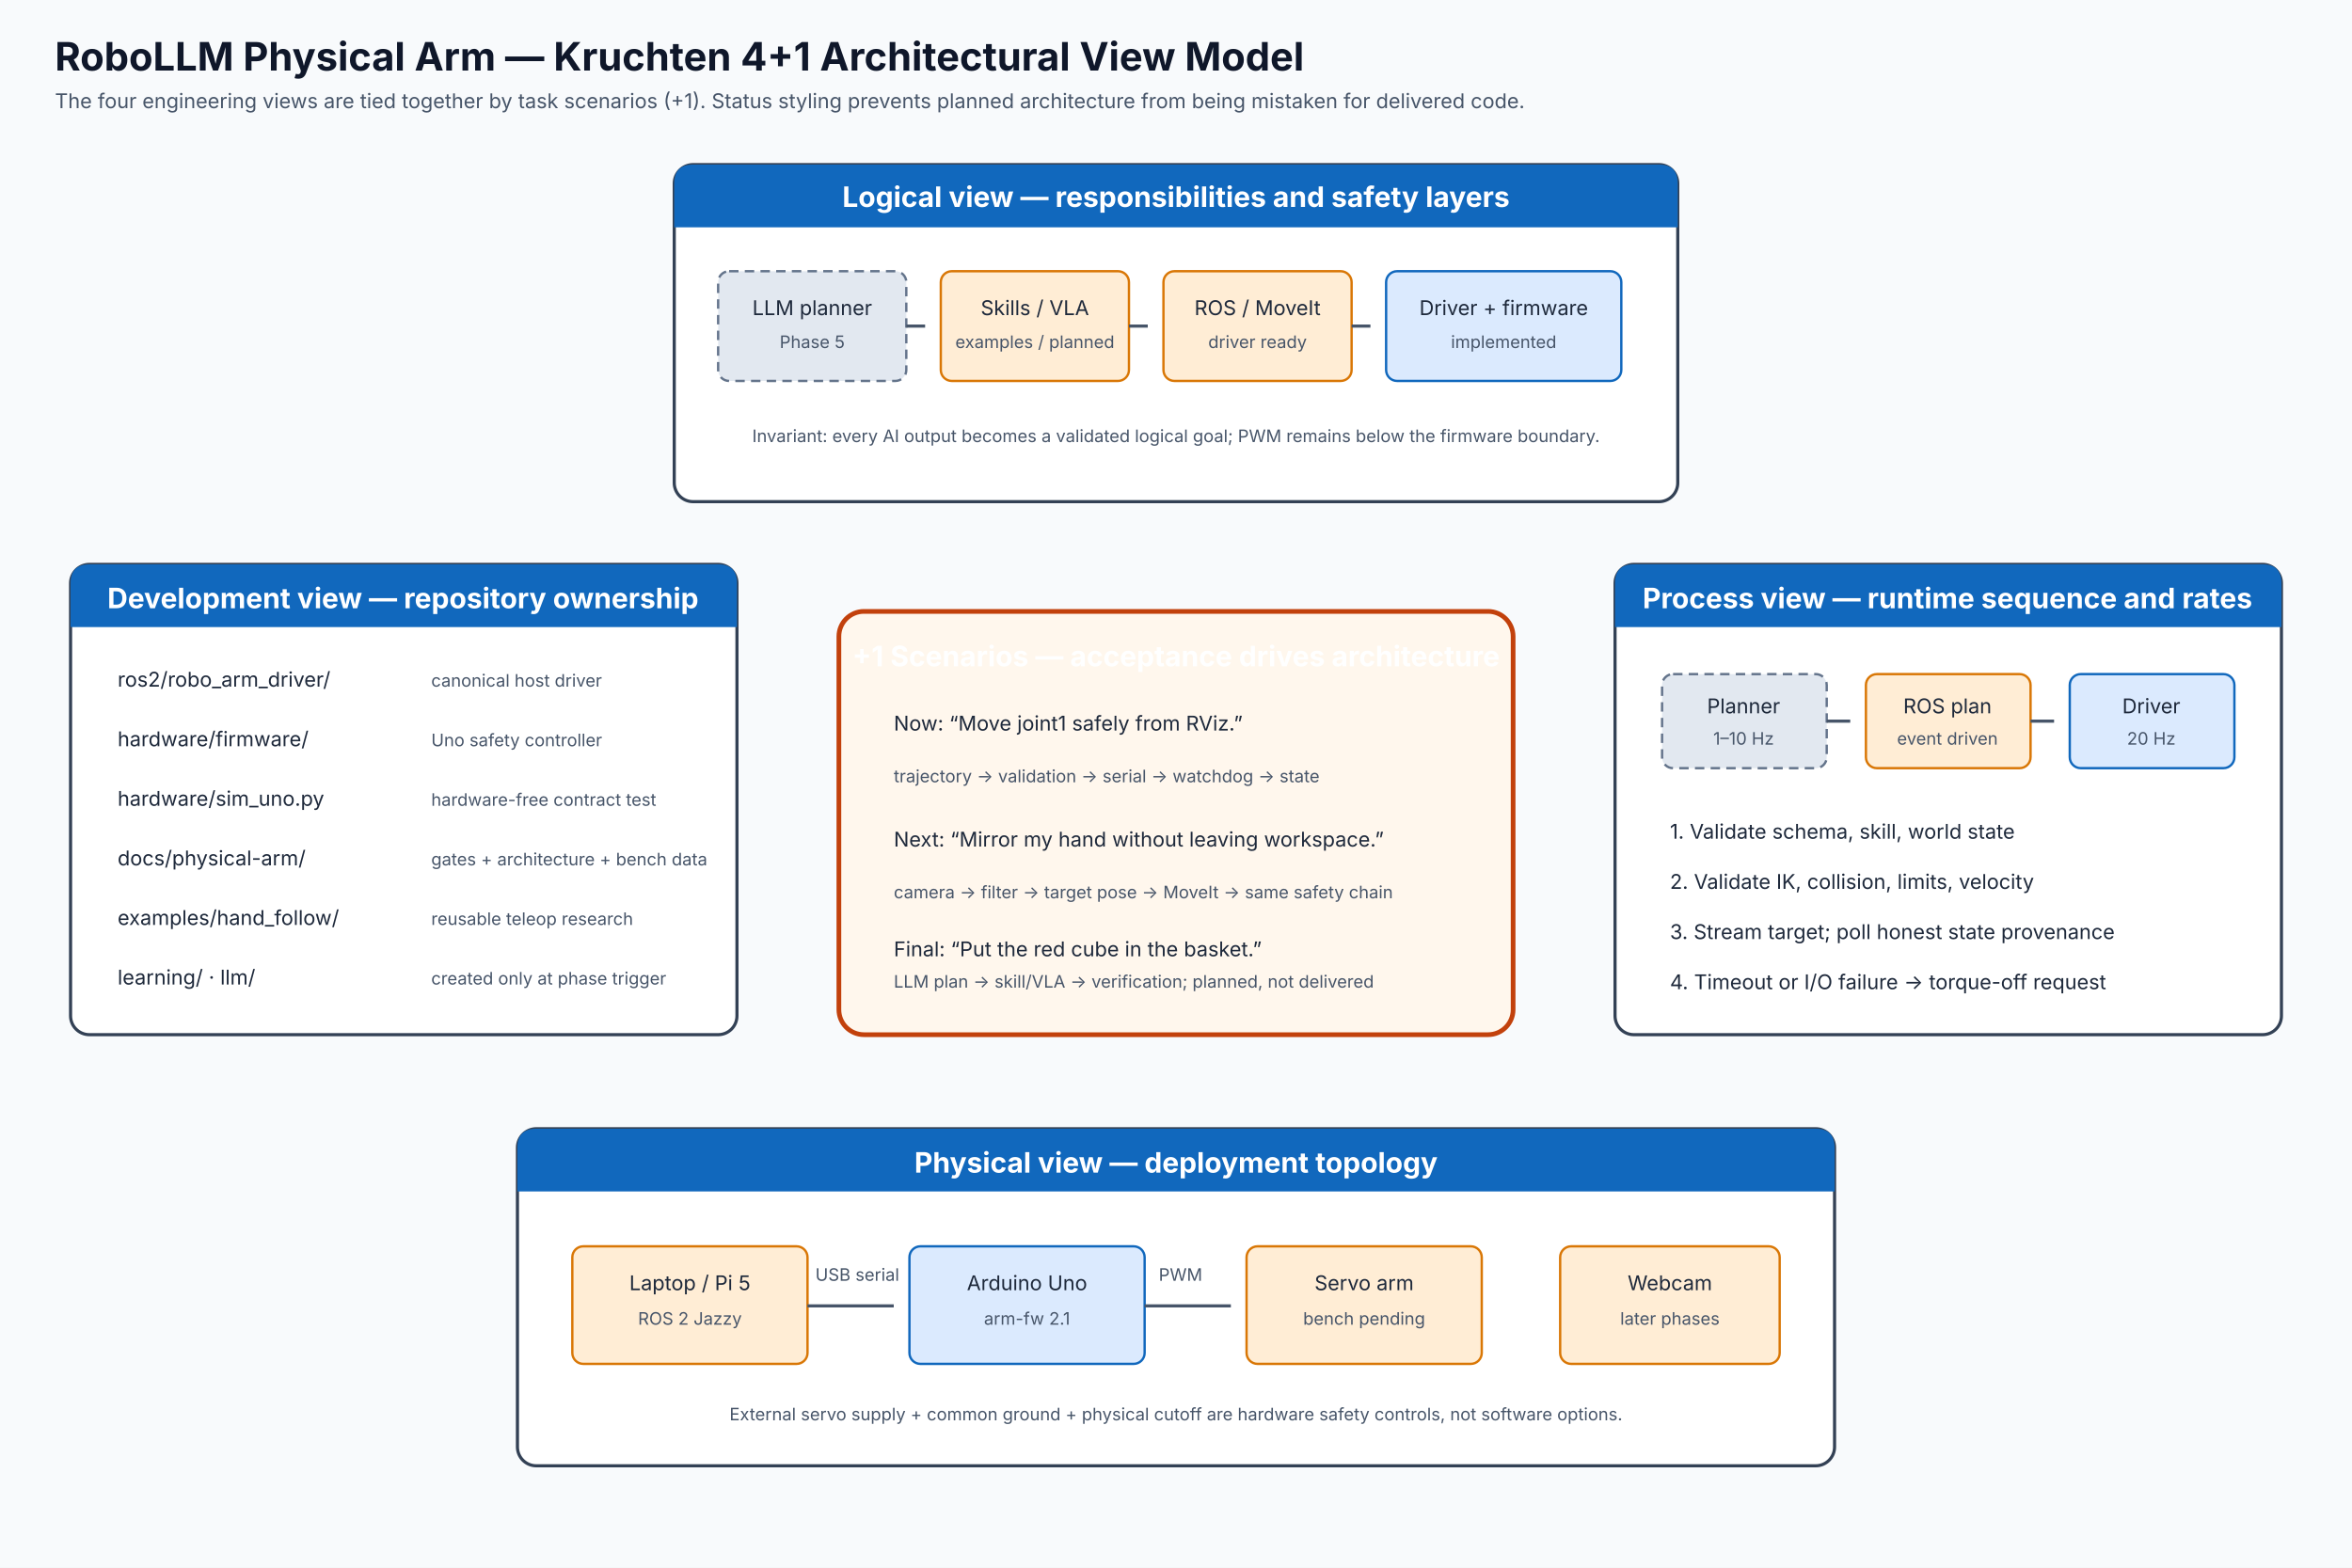
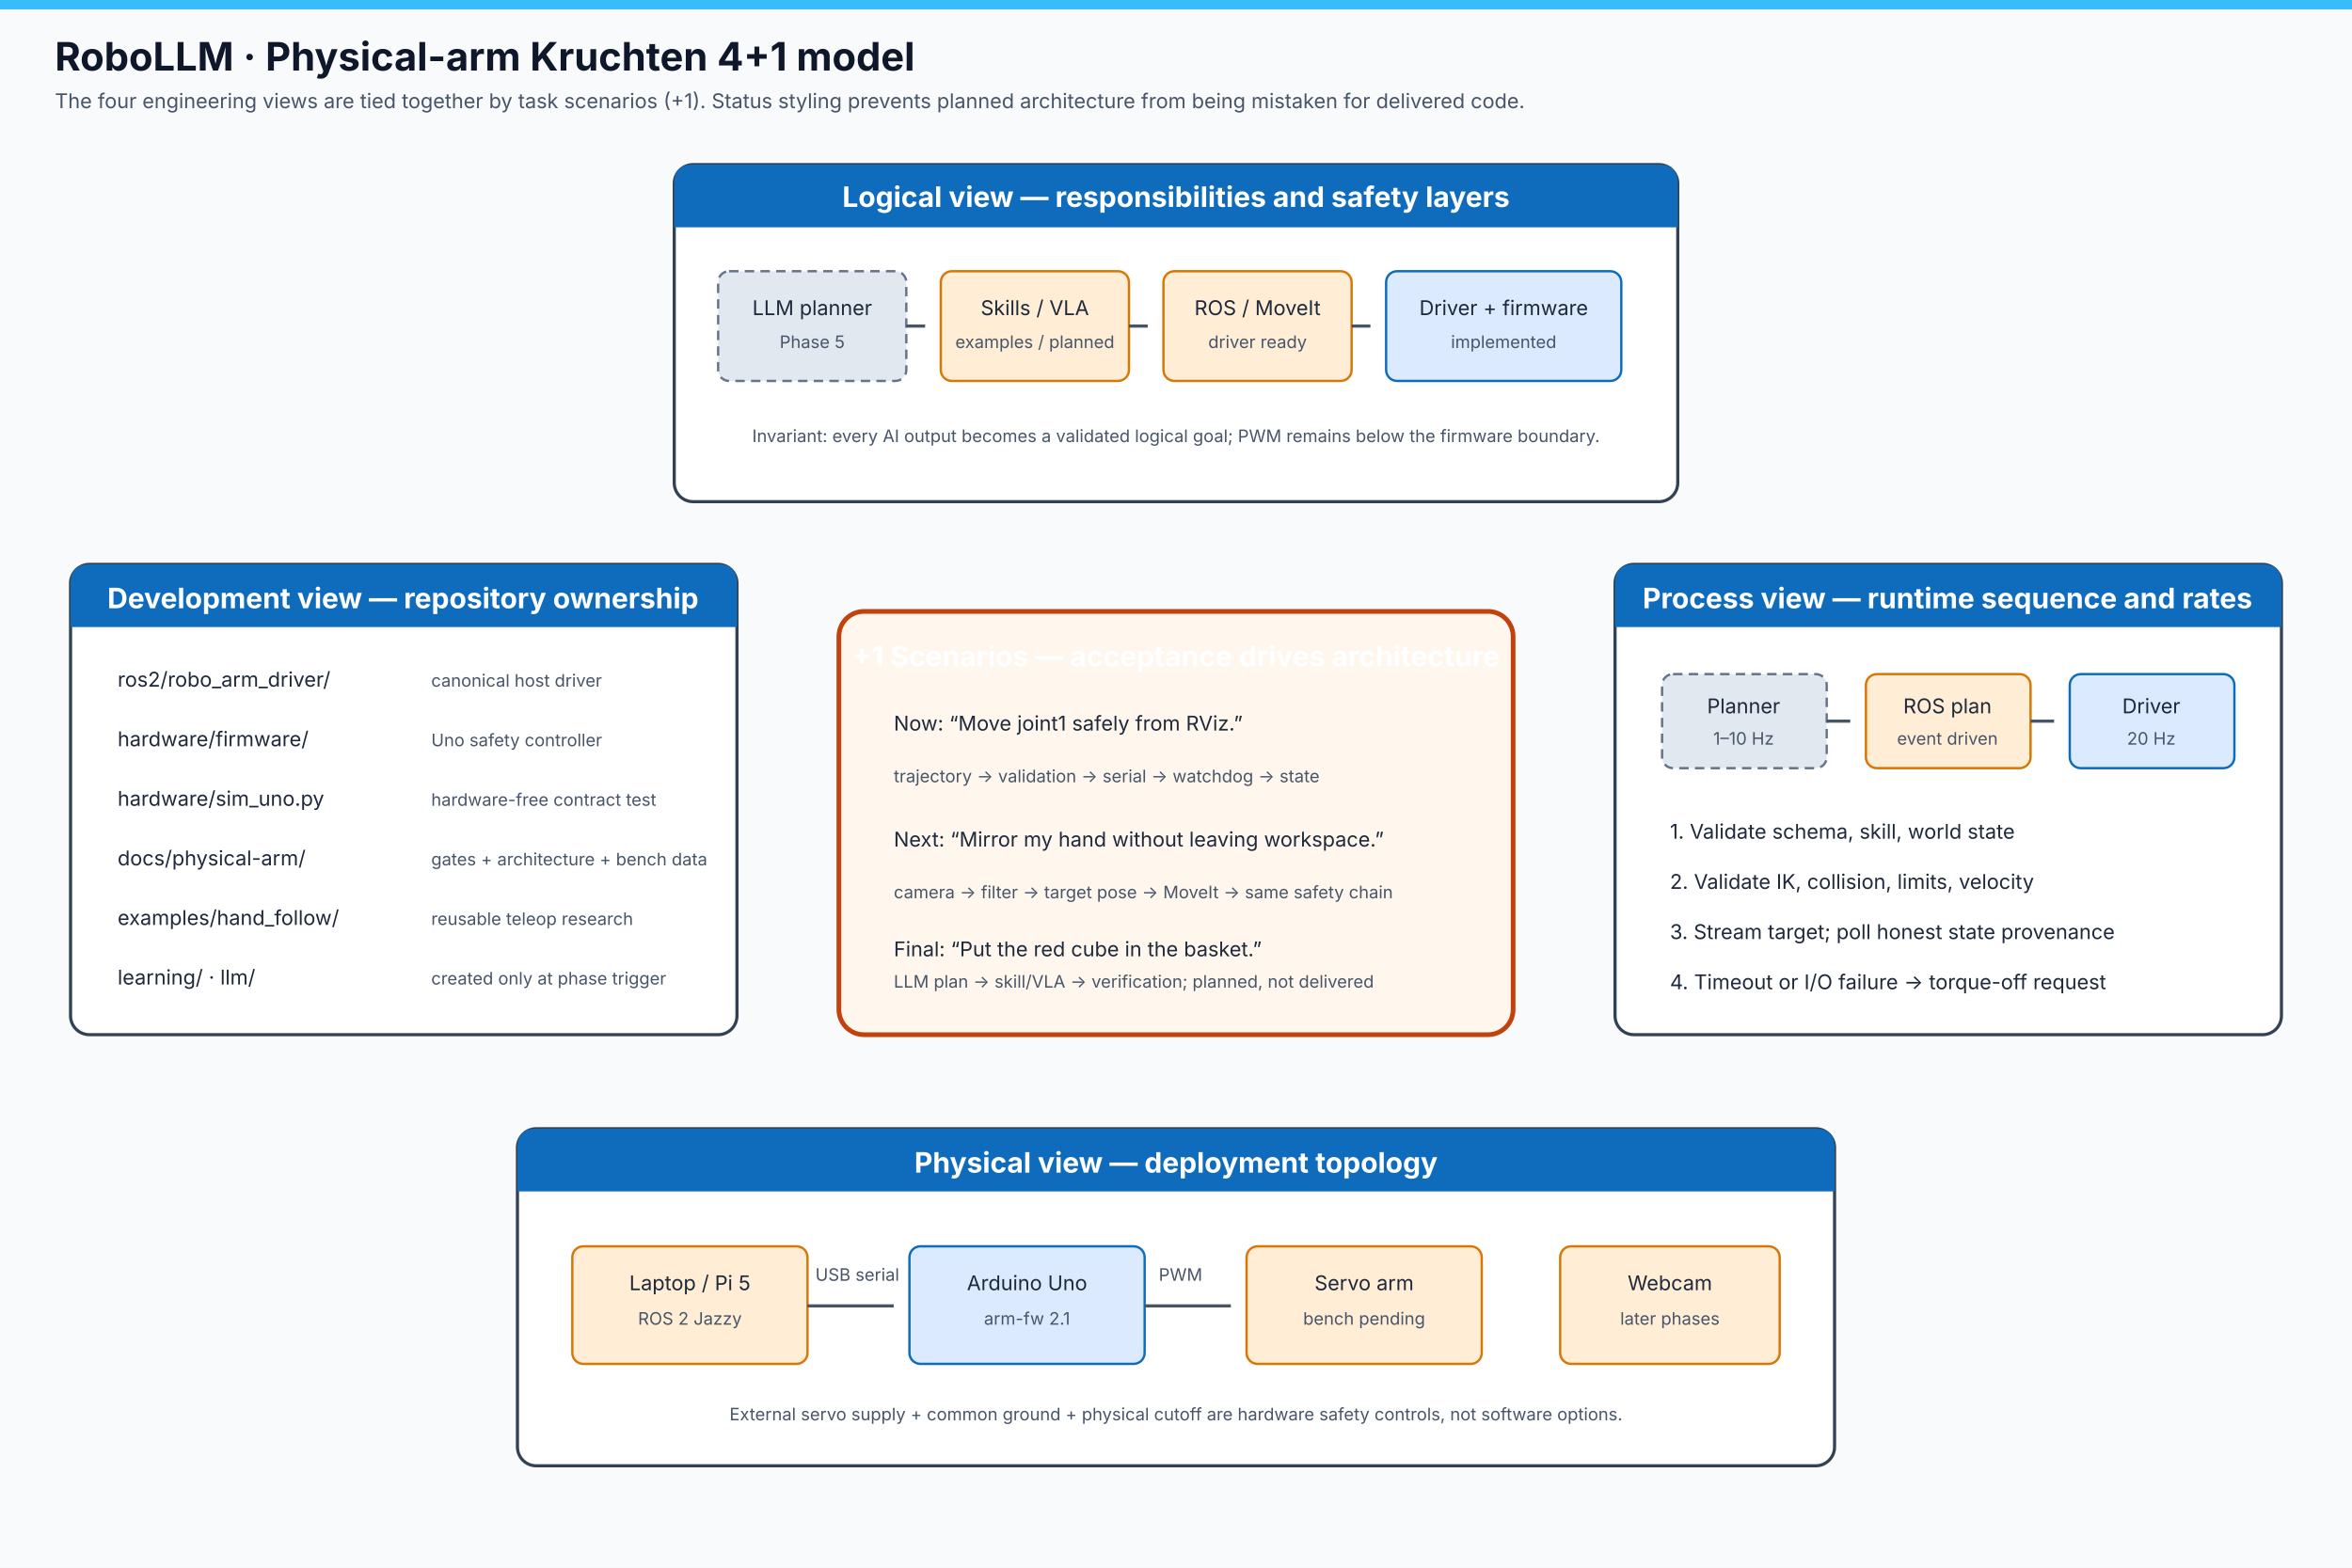
- <svg xmlns="http://www.w3.org/2000/svg" viewBox="0 0 1500 1000" font-family="Inter,Arial,sans-serif" role="img" aria-labelledby="title desc">
+ <svg xmlns="http://www.w3.org/2000/svg" viewBox="0 0 1500 1000" font-family="Inter, Segoe UI, Arial, sans-serif" role="img" aria-labelledby="title desc">
  <defs>
    <marker id="arrow" markerWidth="10" markerHeight="10" refX="9" refY="3" orient="auto">
      <path d="M0,0 L10,3 L0,6 Z" fill="#475569" />
    </marker>
-     <style>.title{font-size:25px;font-weight:700;fill:#0f172a}.sub{font-size:13px;fill:#475569}.panel{fill:white;stroke:#334155;stroke-width:2}.head{fill:#1168bd}.headText{font-size:18px;font-weight:700;fill:white}.text{font-size:13px;fill:#1e293b}.small{font-size:11px;fill:#475569}.impl{fill:#dbeafe;stroke:#1168bd;stroke-width:1.5}.partial{fill:#ffedd5;stroke:#d97706;stroke-width:1.5}.planned{fill:#e2e8f0;stroke:#64748b;stroke-width:1.5;stroke-dasharray:6 4}.scenario{fill:#fff7ed;stroke:#c2410c;stroke-width:3}.line{stroke:#475569;stroke-width:2;fill:none;marker-end:url(#arrow)}</style>
+     <style>.title{font-size:25px;font-weight:700;fill:#0f172a}.sub{font-size:13px;fill:#475569}.panel{fill:white;stroke:#334155;stroke-width:2}.head{fill:#0F6CBD}.headText{font-size:18px;font-weight:700;fill:white}.text{font-size:13px;fill:#1e293b}.small{font-size:11px;fill:#475569}.impl{fill:#dbeafe;stroke:#0F6CBD;stroke-width:1.5}.partial{fill:#ffedd5;stroke:#d97706;stroke-width:1.5}.planned{fill:#e2e8f0;stroke:#64748b;stroke-width:1.5;stroke-dasharray:6 4}.scenario{fill:#fff7ed;stroke:#c2410c;stroke-width:3}.line{stroke:#475569;stroke-width:2;fill:none;marker-end:url(#arrow)}</style>
  </defs>
  <rect width="1500" height="1000" fill="#f8fafc" />
-   <text x="35" y="45" class="title">RoboLLM Physical Arm — Kruchten 4+1 Architectural View Model</text>
+   <text x="35" y="45" class="title">RoboLLM · Physical-arm Kruchten 4+1 model</text>
  <text x="35" y="69" class="sub">The four engineering views are tied together by task scenarios (+1). Status styling prevents planned architecture from being mistaken for delivered code.</text>
  <rect x="430" y="105" width="640" height="215" rx="12" class="panel" />
  <path d="M442 105 H1058 Q1070 105 1070 117 V145 H430 V117 Q430 105 442 105" class="head" />
  <text x="750" y="132" text-anchor="middle" class="headText">Logical view — responsibilities and safety layers</text>
  <rect x="458" y="173" width="120" height="70" rx="7" class="planned" />
  <text x="518" y="201" text-anchor="middle" class="text">LLM planner</text>
  <text x="518" y="222" text-anchor="middle" class="small">Phase 5</text>
  <rect x="600" y="173" width="120" height="70" rx="7" class="partial" />
  <text x="660" y="201" text-anchor="middle" class="text">Skills / VLA</text>
  <text x="660" y="222" text-anchor="middle" class="small">examples / planned</text>
  <rect x="742" y="173" width="120" height="70" rx="7" class="partial" />
  <text x="802" y="201" text-anchor="middle" class="text">ROS / MoveIt</text>
  <text x="802" y="222" text-anchor="middle" class="small">driver ready</text>
  <rect x="884" y="173" width="150" height="70" rx="7" class="impl" />
  <text x="959" y="201" text-anchor="middle" class="text">Driver + firmware</text>
  <text x="959" y="222" text-anchor="middle" class="small">implemented</text>
  <line x1="578" y1="208" x2="590" y2="208" stroke="#475569" stroke-width="2" />
  <line x1="720" y1="208" x2="732" y2="208" stroke="#475569" stroke-width="2" />
  <line x1="862" y1="208" x2="874" y2="208" stroke="#475569" stroke-width="2" />
  <text x="750" y="282" text-anchor="middle" class="small">Invariant: every AI output becomes a validated logical goal; PWM remains below the firmware boundary.</text>
  <rect x="45" y="360" width="425" height="300" rx="12" class="panel" />
  <path d="M57 360 H458 Q470 360 470 372 V400 H45 V372 Q45 360 57 360" class="head" />
  <text x="257" y="388" text-anchor="middle" class="headText">Development view — repository ownership</text>
  <text x="75" y="438" class="text">ros2/robo_arm_driver/</text>
  <text x="275" y="438" class="small">canonical host driver</text>
  <text x="75" y="476" class="text">hardware/firmware/</text>
  <text x="275" y="476" class="small">Uno safety controller</text>
  <text x="75" y="514" class="text">hardware/sim_uno.py</text>
  <text x="275" y="514" class="small">hardware-free contract test</text>
  <text x="75" y="552" class="text">docs/physical-arm/</text>
  <text x="275" y="552" class="small">gates + architecture + bench data</text>
  <text x="75" y="590" class="text">examples/hand_follow/</text>
  <text x="275" y="590" class="small">reusable teleop research</text>
  <text x="75" y="628" class="text">learning/ · llm/</text>
  <text x="275" y="628" class="small">created only at phase trigger</text>
  <rect x="1030" y="360" width="425" height="300" rx="12" class="panel" />
  <path d="M1042 360 H1443 Q1455 360 1455 372 V400 H1030 V372 Q1030 360 1042 360" class="head" />
  <text x="1242" y="388" text-anchor="middle" class="headText">Process view — runtime sequence and rates</text>
  <rect x="1060" y="430" width="105" height="60" rx="7" class="planned" />
  <text x="1112" y="455" text-anchor="middle" class="text">Planner</text>
  <text x="1112" y="475" text-anchor="middle" class="small">1–10 Hz</text>
  <rect x="1190" y="430" width="105" height="60" rx="7" class="partial" />
  <text x="1242" y="455" text-anchor="middle" class="text">ROS plan</text>
  <text x="1242" y="475" text-anchor="middle" class="small">event driven</text>
  <rect x="1320" y="430" width="105" height="60" rx="7" class="impl" />
  <text x="1372" y="455" text-anchor="middle" class="text">Driver</text>
  <text x="1372" y="475" text-anchor="middle" class="small">20 Hz</text>
  <line x1="1165" y1="460" x2="1180" y2="460" stroke="#475569" stroke-width="2" />
  <line x1="1295" y1="460" x2="1310" y2="460" stroke="#475569" stroke-width="2" />
  <text x="1065" y="535" class="text">1. Validate schema, skill, world state</text>
  <text x="1065" y="567" class="text">2. Validate IK, collision, limits, velocity</text>
  <text x="1065" y="599" class="text">3. Stream target; poll honest state provenance</text>
  <text x="1065" y="631" class="text">4. Timeout or I/O failure → torque-off request</text>
  <rect x="535" y="390" width="430" height="270" rx="16" class="scenario" />
  <text x="750" y="425" text-anchor="middle" class="headText" fill="#9a3412">+1 Scenarios — acceptance drives architecture</text>
  <text x="570" y="466" class="text">Now: “Move joint1 safely from RViz.”</text>
  <text x="570" y="499" class="small">trajectory → validation → serial → watchdog → state</text>
  <text x="570" y="540" class="text">Next: “Mirror my hand without leaving workspace.”</text>
  <text x="570" y="573" class="small">camera → filter → target pose → MoveIt → same safety chain</text>
  <text x="570" y="610" class="text">Final: “Put the red cube in the basket.”</text>
  <text x="570" y="630" class="small">LLM plan → skill/VLA → verification; planned, not delivered</text>
  <rect x="330" y="720" width="840" height="215" rx="12" class="panel" />
  <path d="M342 720 H1158 Q1170 720 1170 732 V760 H330 V732 Q330 720 342 720" class="head" />
  <text x="750" y="748" text-anchor="middle" class="headText">Physical view — deployment topology</text>
  <rect x="365" y="795" width="150" height="75" rx="7" class="partial" />
  <text x="440" y="823" text-anchor="middle" class="text">Laptop / Pi 5</text>
  <text x="440" y="845" text-anchor="middle" class="small">ROS 2 Jazzy</text>
  <rect x="580" y="795" width="150" height="75" rx="7" class="impl" />
  <text x="655" y="823" text-anchor="middle" class="text">Arduino Uno</text>
  <text x="655" y="845" text-anchor="middle" class="small">arm-fw 2.1</text>
  <rect x="795" y="795" width="150" height="75" rx="7" class="partial" />
  <text x="870" y="823" text-anchor="middle" class="text">Servo arm</text>
  <text x="870" y="845" text-anchor="middle" class="small">bench pending</text>
  <rect x="995" y="795" width="140" height="75" rx="7" class="partial" />
  <text x="1065" y="823" text-anchor="middle" class="text">Webcam</text>
  <text x="1065" y="845" text-anchor="middle" class="small">later phases</text>
  <line x1="515" y1="833" x2="570" y2="833" stroke="#475569" stroke-width="2" />
  <text x="520" y="817" class="small">USB serial</text>
  <line x1="730" y1="833" x2="785" y2="833" stroke="#475569" stroke-width="2" />
  <text x="739" y="817" class="small">PWM</text>
  <text x="750" y="906" text-anchor="middle" class="small">External servo supply + common ground + physical cutoff are hardware safety controls, not software options.</text>
+   <rect x="0" y="0" width="100%" height="6" fill="#38BDF8" />
</svg>
